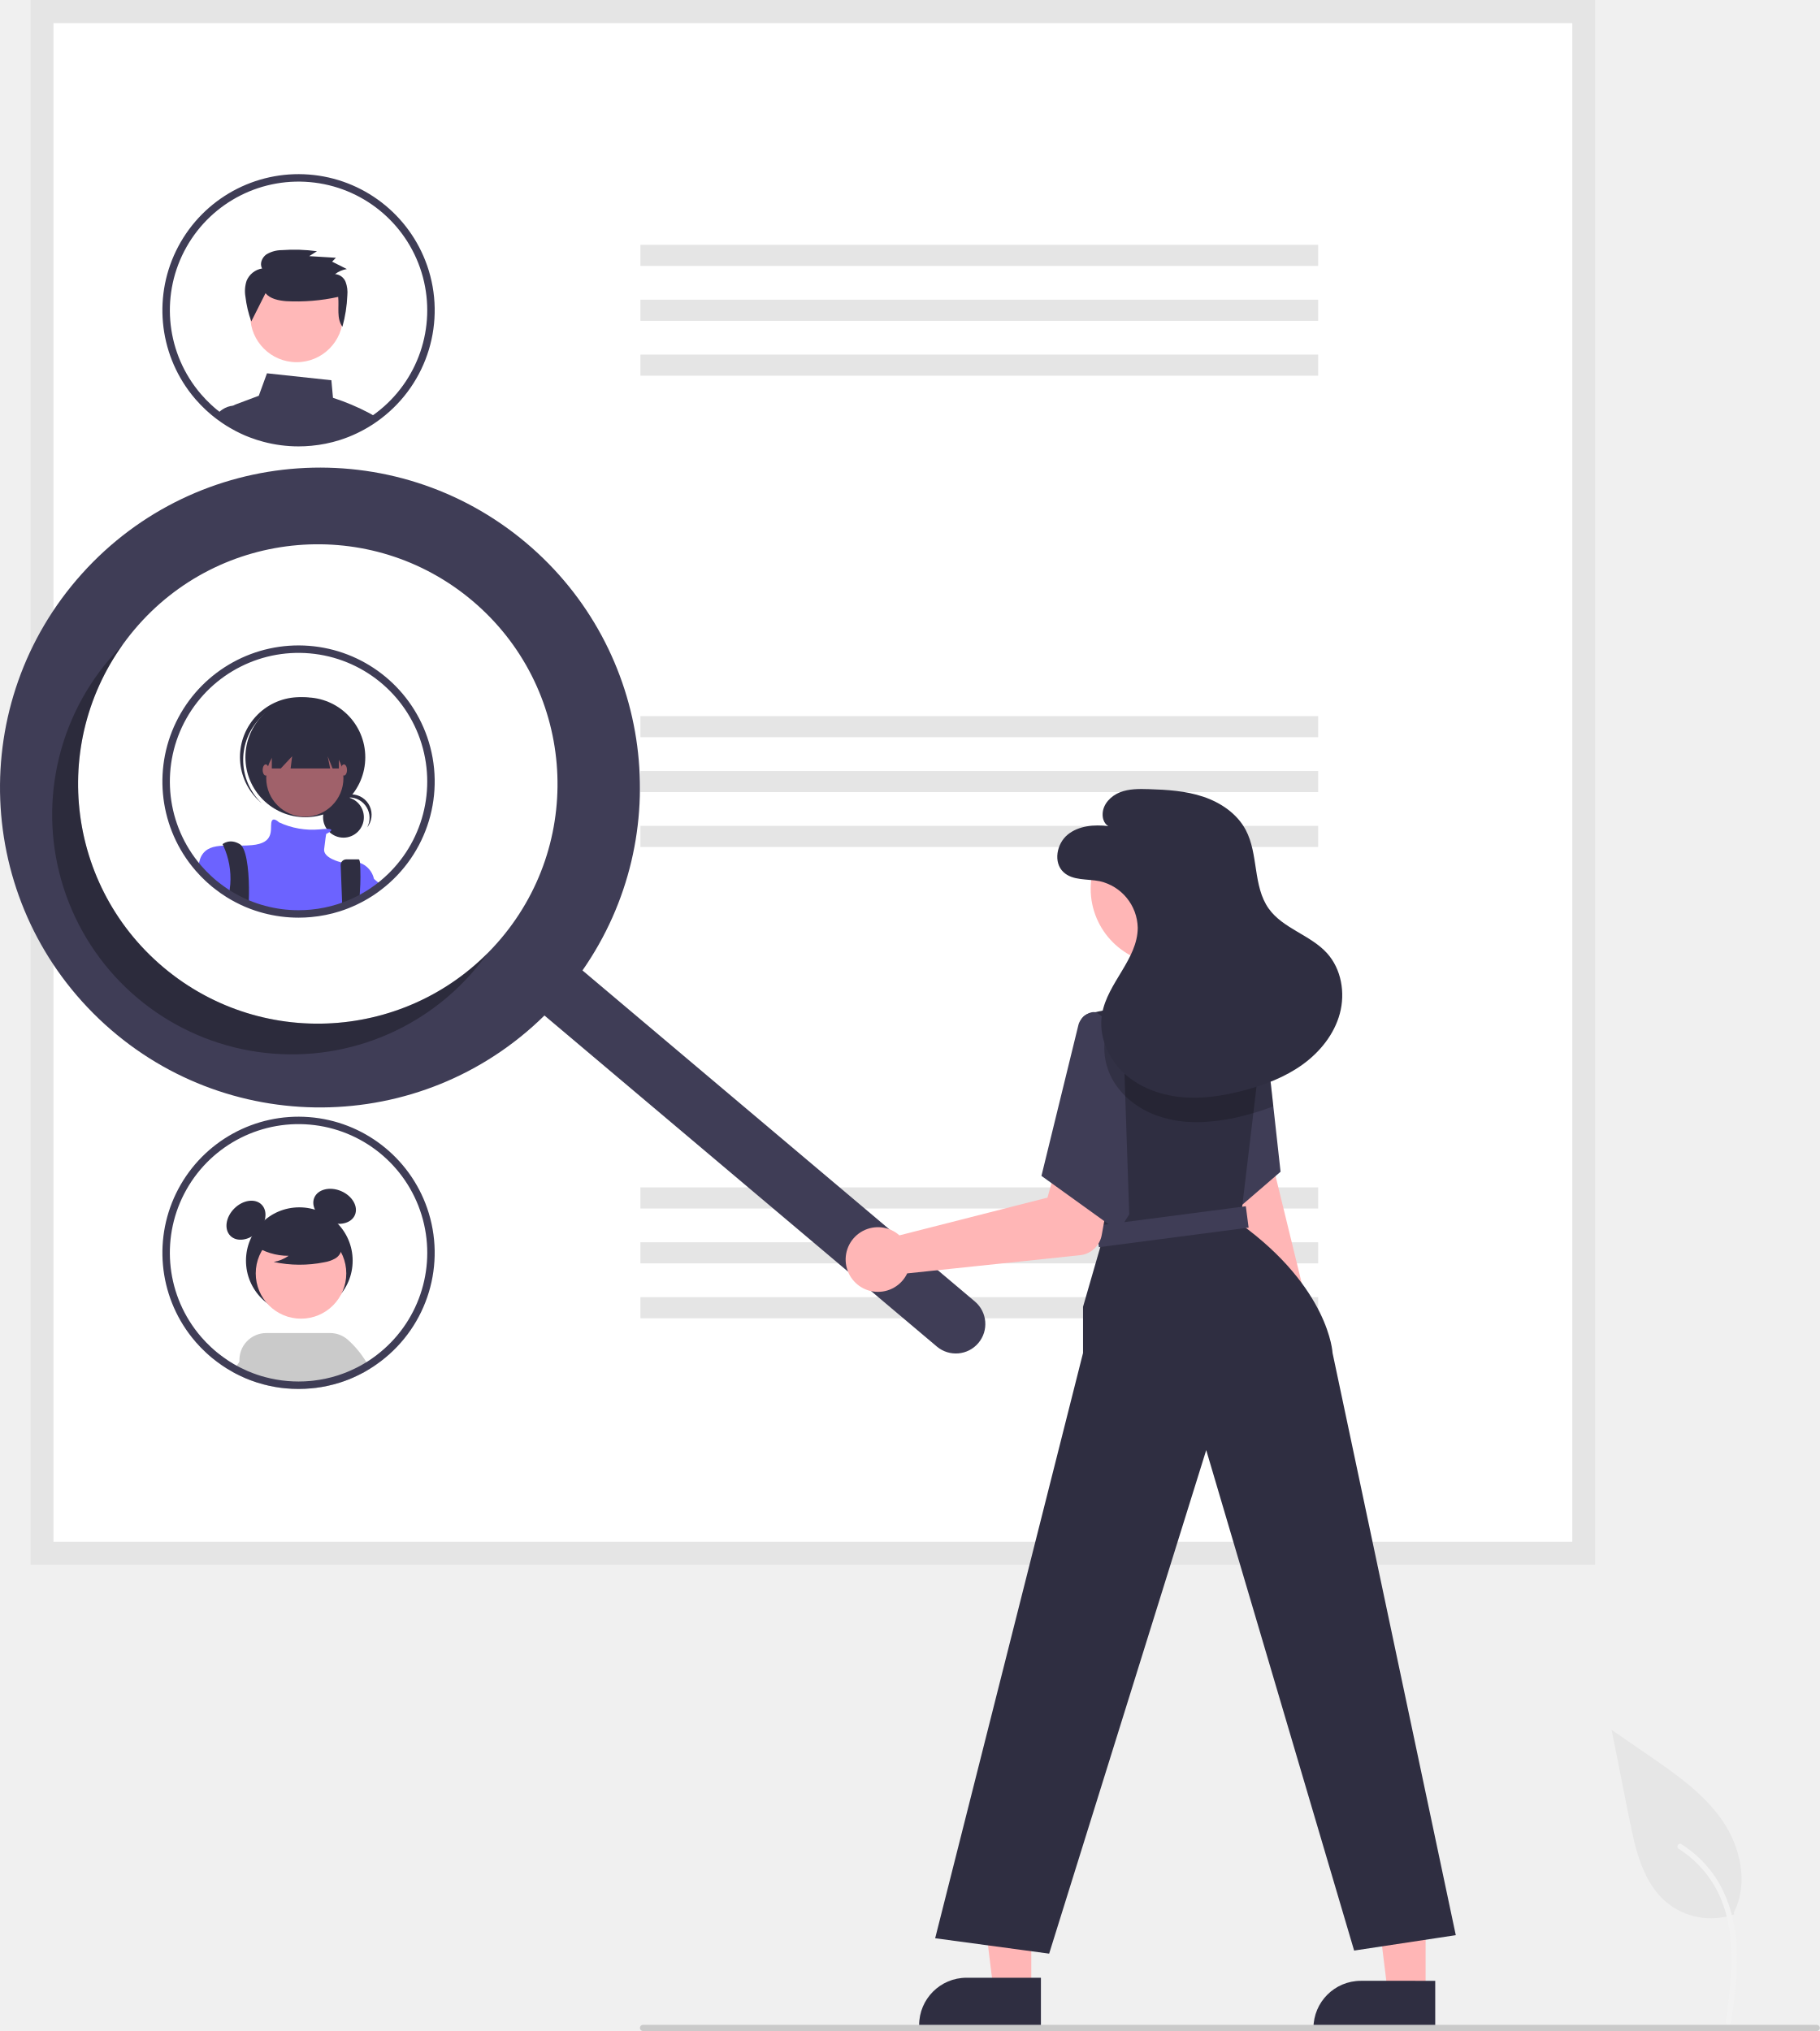
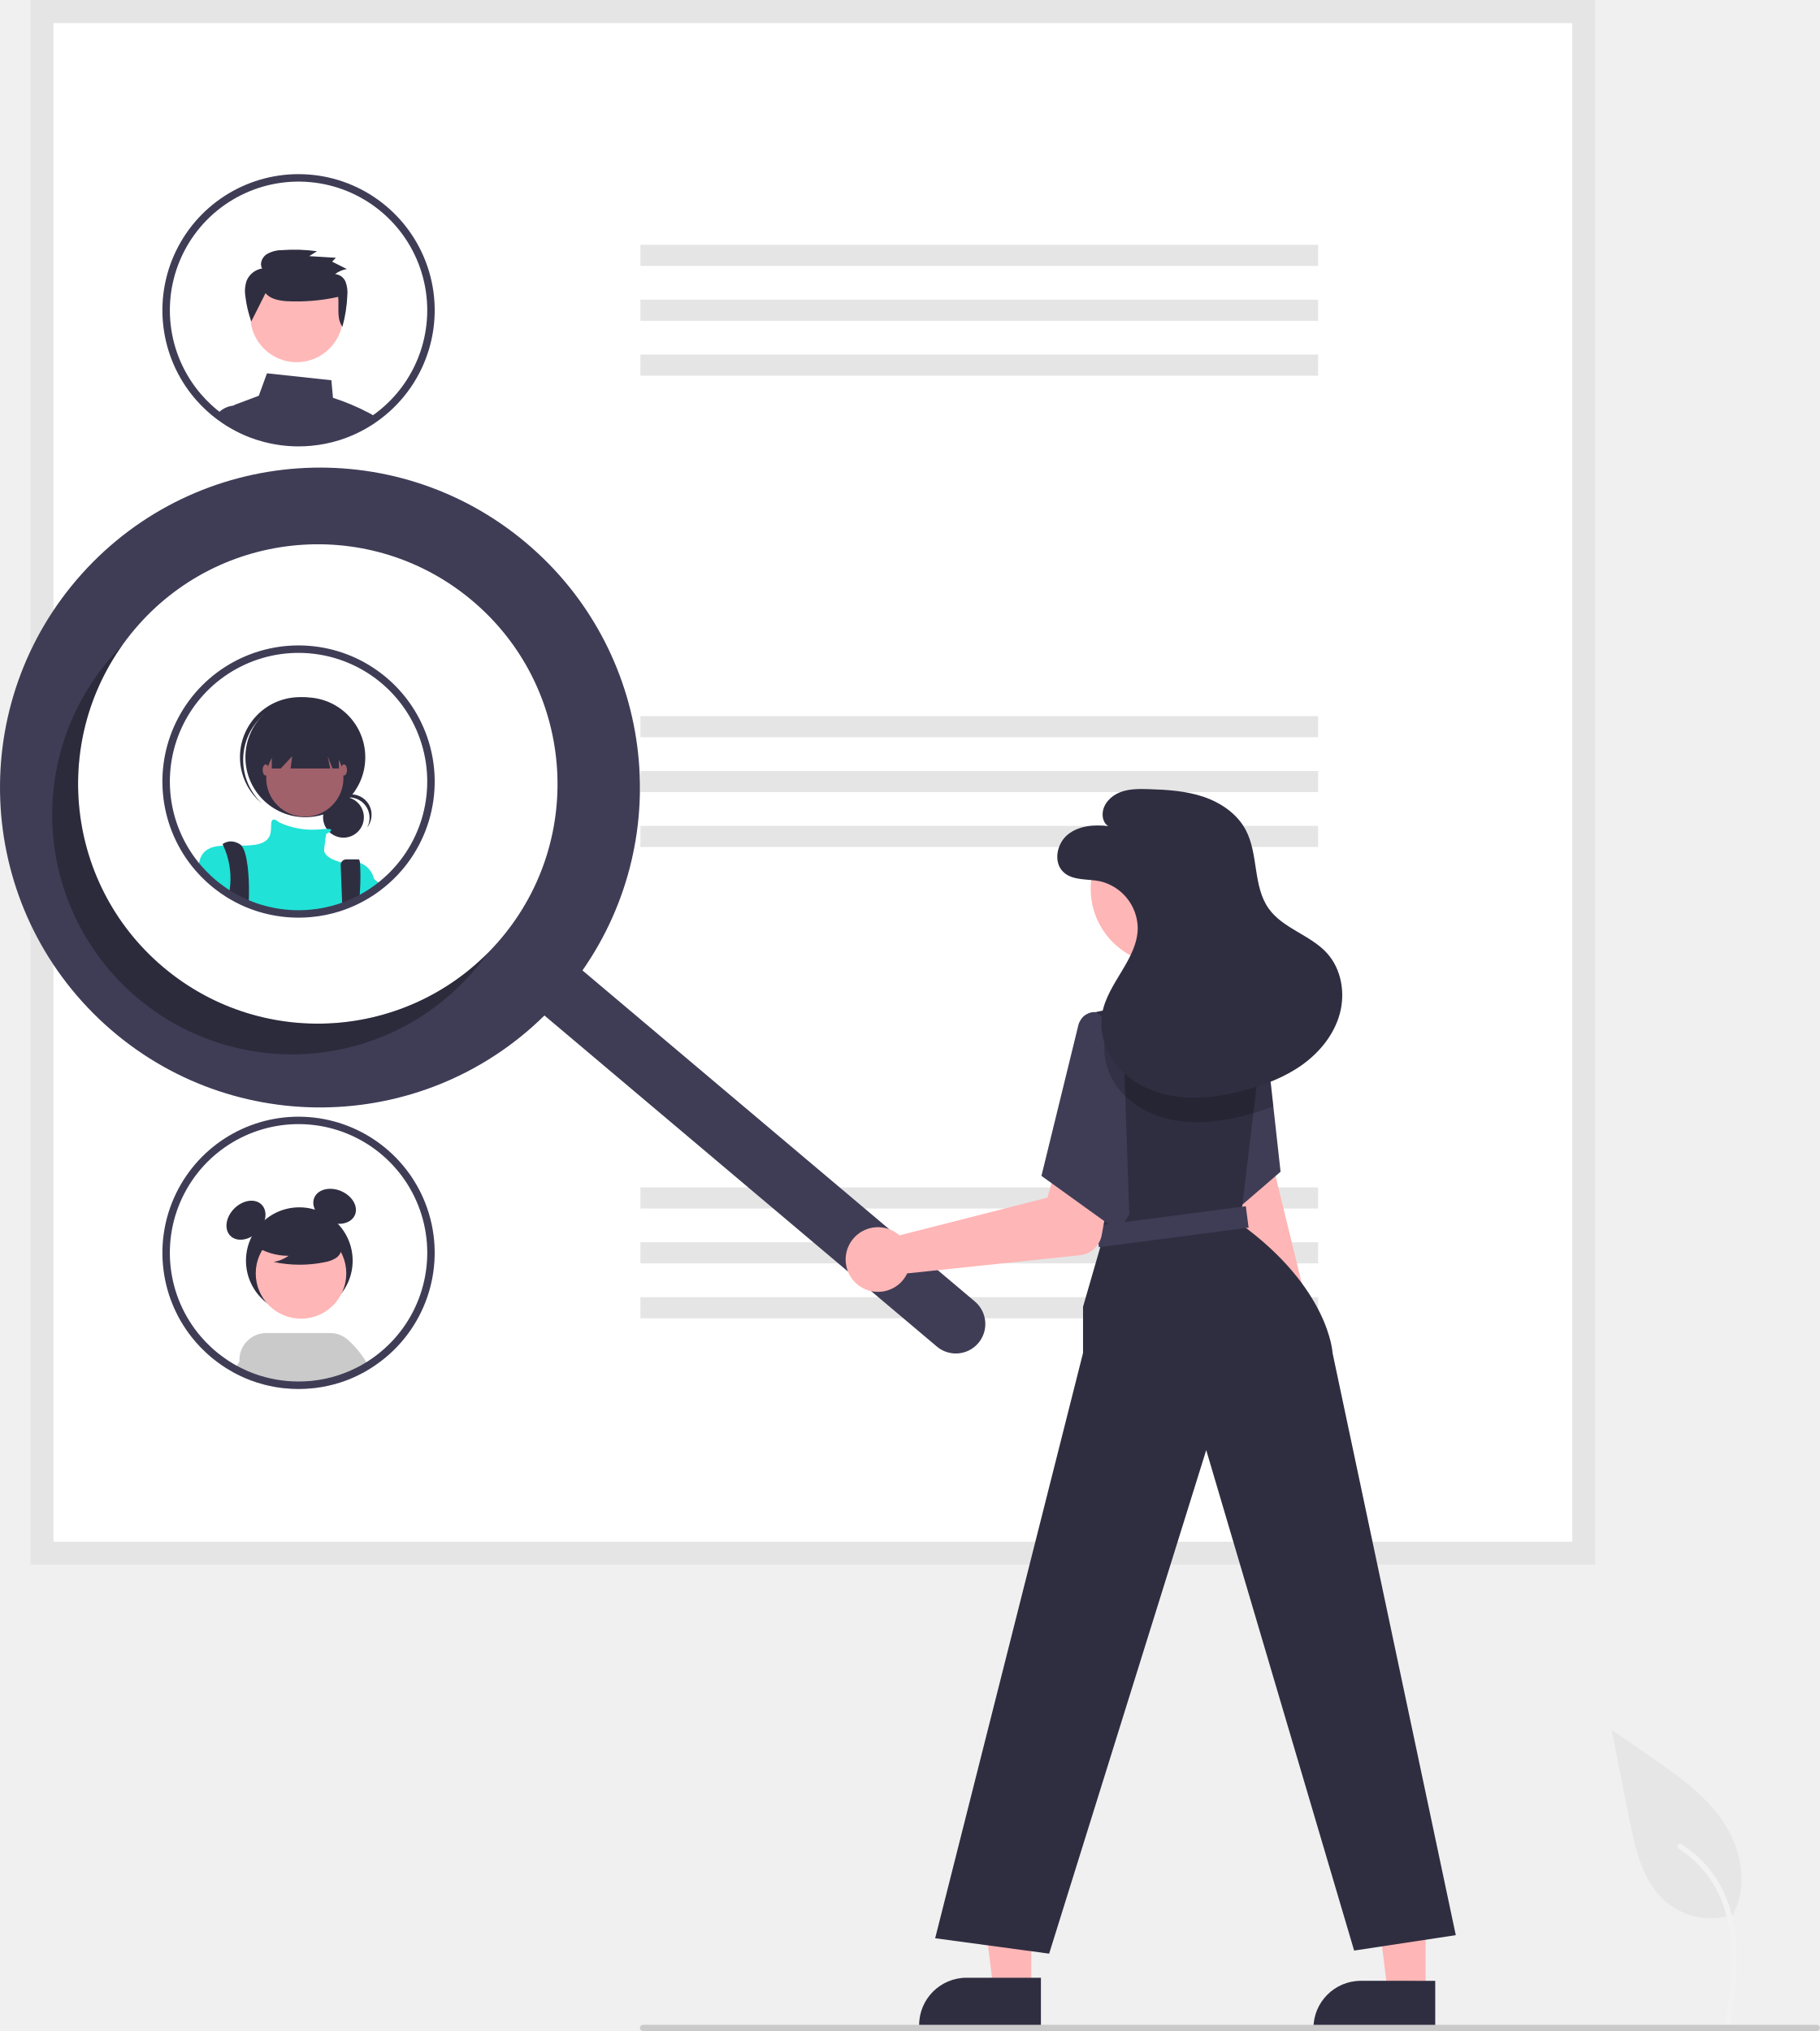
<svg xmlns="http://www.w3.org/2000/svg" data-name="Layer 1" width="590.724" height="659.362" viewBox="0 0 590.724 659.362">
  <path id="e846ef3a-3b5e-448c-8d47-a4173376229f-5454" data-name="Path 461" d="M867.573,741.807a22.728,22.728,0,0,1-21.947-3.866c-7.687-6.452-10.1-17.081-12.058-26.924l-5.8-29.112,12.143,8.362c8.733,6.013,17.662,12.219,23.709,20.929s8.686,20.6,3.828,30.024" transform="translate(-304.638 -120.319)" fill="#e6e6e6" />
  <path id="b0167a87-6d3c-4fe1-a02f-2e6974de103a-5455" data-name="Path 462" d="M866.535,777.053c1.229-8.953,2.493-18.02,1.631-27.069-.766-8.036-3.217-15.885-8.209-22.321a37.132,37.132,0,0,0-9.527-8.633c-.953-.6-1.829.909-.881,1.507a35.3,35.3,0,0,1,13.963,16.847c3.04,7.732,3.528,16.161,3,24.374-.317,4.967-.988,9.9-1.665,14.83a.9.9,0,0,0,.61,1.074.878.878,0,0,0,1.074-.61Z" transform="translate(-304.638 -120.319)" fill="#f2f2f2" />
  <path d="M822.523,628.353H314.489V120.319H822.523Z" transform="translate(-304.638 -120.319)" fill="#fff" />
  <path d="M822.523,628.353H314.489V120.319H822.523ZM321.995,620.847H815.017V127.825H321.995Z" transform="translate(-304.638 -120.319)" fill="#e5e5e5" />
  <rect x="207.885" y="79.482" width="220" height="6.853" fill="#e5e5e5" />
  <rect x="207.885" y="97.3" width="220" height="6.853" fill="#e5e5e5" />
  <rect x="207.885" y="115.118" width="220" height="6.853" fill="#e5e5e5" />
  <rect x="207.885" y="232.483" width="220" height="6.853" fill="#e5e5e5" />
  <rect x="207.885" y="250.301" width="220" height="6.853" fill="#e5e5e5" />
  <rect x="207.885" y="268.119" width="220" height="6.853" fill="#e5e5e5" />
  <rect x="207.885" y="385.483" width="220" height="6.853" fill="#e5e5e5" />
  <rect x="207.885" y="403.301" width="220" height="6.853" fill="#e5e5e5" />
  <rect x="207.885" y="421.119" width="220" height="6.853" fill="#e5e5e5" />
  <path d="M424.452,254.403a73.485,73.485,0,0,0-11.725-4.934l-.516-5.704-20.911-2.253-2.658,7.29-7.504,2.816a3.653,3.653,0,0,0-.762.397h-.008a3.718,3.718,0,0,0-1.587,2.475,3.801,3.801,0,0,0,.056,1.491l.397,1.626c.571.341,1.158.666,1.745.976l.373.19c.857.444,1.729.865,2.626,1.253.182.079.381.159.563.238.016.008.024.008.04.016.421.175.841.341,1.269.5a41.691,41.691,0,0,0,4.3,1.38,44.214,44.214,0,0,0,11.4,1.491c1.404,0,2.792-.063,4.165-.198a44.039,44.039,0,0,0,9.234-1.864c.008,0,.016-.008.024-.008a43.341,43.341,0,0,0,5.545-2.197c.008-.008.024-.008.032-.016.404-.19.793-.397,1.19-.595l.19-.095c.317-.167.635-.333.952-.508.793-.436,1.571-.896,2.34-1.388.214-.127.421-.262.635-.405.301-.198.603-.405.896-.619C426.015,255.284,425.245,254.832,424.452,254.403Z" transform="translate(-304.638 -120.319)" fill="#3f3d56" />
  <path d="M385.208,257.917l-1.309-5.91h-3.419a.818.818,0,0,0-.103.008h-.008a7.409,7.409,0,0,0-3.443,1.19,7.625,7.625,0,0,0-1.84,1.65c1.015.769,2.07,1.483,3.157,2.166l.048.024c.309.19.627.381.944.563.571.341,1.158.666,1.745.976l.373.19c.857.444,1.729.865,2.626,1.253.182.079.381.159.563.238.016.008.024.008.04.016.421.175.841.341,1.269.5Z" transform="translate(-304.638 -120.319)" fill="#3f3d56" />
  <circle cx="96.297" cy="102.527" r="15.06" fill="#ffb8b8" />
  <path d="M390.824,215.511c1.559,1.845,4.197,2.366,6.631,2.579a62.454,62.454,0,0,0,16.96-1.385c.345,3.341-.595,6.944,1.373,9.693a44.998,44.998,0,0,0,1.599-10.201,9.764,9.764,0,0,0-.565-4.369,4.018,4.018,0,0,0-3.423-2.524,8.579,8.579,0,0,1,3.827-1.636l-4.782-2.403,1.228-1.261-8.657-.53,2.507-1.593a54.373,54.373,0,0,0-11.391-.36,9.778,9.778,0,0,0-5.038,1.4c-1.429,1.022-2.255,3.054-1.368,4.555a6.613,6.613,0,0,0-5.04,3.999,10.676,10.676,0,0,0-.383,5.132,36.375,36.375,0,0,0,1.907,8.069Z" transform="translate(-304.638 -120.319)" fill="#2f2e41" />
  <path d="M443.284,206.521a44.193,44.193,0,1,0-76.369,41.98c.397.5.809 1,1.23,1.483.032.032.055.063.087.095a42.863,42.863,0,0,0,3.292,3.395c.302.278.619.563.936.833.603.539,1.222,1.055,1.864,1.547.254.198.5.397.762.587,1.015.769,2.07,1.483,3.157,2.166l.048.024c.309.19.627.381.944.563.571.341,1.158.666,1.745.976l.373.19c.857.444,1.729.865,2.626,1.253.182.079.381.159.563.238.016.008.024.008.04.016.421.175.841.341,1.269.5a41.693,41.693,0,0,0,4.3,1.38,44.214,44.214,0,0,0,11.4,1.491c1.404,0,2.792-.063,4.165-.198a44.039,44.039,0,0,0,9.234-1.864c.008,0,.016-.008.024-.008a43.34,43.34,0,0,0,5.545-2.197c.008-.008.024-.008.032-.016.404-.19.793-.397,1.19-.595l.19-.095c.317-.167.635-.333.952-.508.793-.436,1.571-.896,2.34-1.388.214-.127.421-.262.635-.405.301-.198.603-.405.896-.619.389-.27.777-.547,1.158-.833.119-.087.246-.174.365-.27a44.177,44.177,0,0,0,15.009-49.723ZM426.816,254.316c-.262.206-.531.405-.801.587-.262.198-.523.389-.793.563-.23.167-.46.325-.698.476l-.071.048c-.175.119-.349.23-.524.341q-.988.619-1.999,1.19l-.214.119c-.301.167-.603.325-.904.484-.04.024-.088.04-.127.063l-.048.024c-.381.198-.77.389-1.158.571a38.911,38.911,0,0,1-4.625,1.872c-.206.071-.413.143-.619.206a41.61,41.61,0,0,1-8.742,1.777c-1.301.119-2.618.182-3.943.182a41.211,41.211,0,0,1-10.781-1.412,39.172,39.172,0,0,1-5.291-1.793c-.088-.04-.183-.071-.27-.111-.095-.04-.182-.071-.27-.111-.095-.04-.182-.079-.278-.127-.746-.325-1.484-.682-2.205-1.055l-.349-.182c-.881-.46-1.745-.952-2.586-1.476-.246-.151-.5-.309-.738-.476-.063-.04-.119-.079-.182-.119-.563-.373-1.126-.762-1.674-1.166-.373-.278-.746-.555-1.111-.841-.611-.46-1.198-.952-1.769-1.46-.301-.254-.595-.531-.88-.793a40.306,40.306,0,0,1-3.189-3.3c-.333-.381-.658-.762-.968-1.158a3.022,3.022,0,0,1-.198-.246,41.773,41.773,0,1,1,58.005,7.322Z" transform="translate(-304.638 -120.319)" fill="#3f3d56" />
  <path d="M443.285,359.521a44.193,44.193,0,1,0-76.369,41.98c.397.5.809 1,1.229,1.483.032.032.055.063.087.095a42.945,42.945,0,0,0,3.292,3.395c.301.278.619.563.936.833.603.539,1.222,1.055,1.864,1.547a43.451,43.451,0,0,0,3.919,2.753l.048.024c.88.547,1.777,1.055,2.689,1.539l.373.19c.857.444,1.729.865,2.626,1.253.182.079.381.159.563.238.016.008.024.008.04.016a42.929,42.929,0,0,0,5.569,1.88,44.211,44.211,0,0,0,11.399,1.491c1.404,0,2.792-.063,4.165-.198a44.034,44.034,0,0,0,9.234-1.864c.008,0,.016-.008.024-.008a43.317,43.317,0,0,0,5.545-2.197c.008-.008.024-.008.032-.016.404-.19.793-.397,1.19-.595l.191-.095c.317-.167.634-.333.952-.508.793-.436,1.571-.896,2.34-1.388.214-.127.42-.262.634-.405.698-.46,1.388-.952,2.054-1.452.119-.087.246-.174.365-.27a44.179,44.179,0,0,0,15.009-49.723Z" transform="translate(-304.638 -120.319)" fill="#fff" />
  <circle id="f2095780-2301-4cc1-9693-3d089d317ca1" data-name="Ellipse 188" cx="111.495" cy="265.321" r="6.623" fill="#2f2e41" />
  <path id="fe36a822-bf42-420c-ba8a-fcca90365ca6-5456" data-name="Path 969" d="M417.979,379.199a6.624,6.624,0,0,1,5.831,9.767,6.622,6.622,0,1,0-11.001-7.276,6.607,6.607,0,0,1,5.171-2.491Z" transform="translate(-304.638 -120.319)" fill="#2f2e41" />
  <circle id="e26e4994-e49f-47aa-919e-dc7dee2cb7c3" data-name="Ellipse 189" cx="99.119" cy="245.851" r="19.456" fill="#2f2e41" />
  <path id="ac420ffb-80fa-461b-bc18-228b12874f63-5457" data-name="Path 970" d="M388.487,354.099a19.453,19.453,0,0,1,26.964-2.04c-.159-.151-.317-.304-.482-.451a19.456,19.456,0,0,0-25.964,28.983q.055.05.111.099c.165.147.335.286.504.426a19.453,19.453,0,0,1-1.132-27.017Z" transform="translate(-304.638 -120.319)" fill="#2f2e41" />
  <circle id="a12696bc-31d6-40e2-aafc-0c11595f0891" data-name="Ellipse 190" cx="98.954" cy="252.611" r="12.531" fill="#a0616a" />
-   <path d="M426.015,405.579v4.204c-.77.492-1.547.952-2.34,1.388-.317.174-.634.341-.952.508l-.191.095c-.397.198-.786.405-1.19.595-.008.008-.024.008-.032.016a43.317,43.317,0,0,1-5.545,2.197c-.008,0-.015.008-.024.008a44.034,44.034,0,0,1-9.234,1.864c-1.372.135-2.761.198-4.165.198a44.211,44.211,0,0,1-11.399-1.491,42.929,42.929,0,0,1-5.569-1.88c-.016-.008-.024-.008-.04-.016-.182-.079-.381-.159-.563-.238-.896-.389-1.769-.809-2.626-1.253l-.373-.19c-.913-.484-1.809-.992-2.689-1.539l-.048-.024a43.451,43.451,0,0,1-3.919-2.753c-.643-.492-1.261-1.007-1.864-1.547-.317-.27-.634-.555-.936-.833a42.947,42.947,0,0,1-3.292-3.395,16.049,16.049,0,0,1,.603-2.435l.008-.008a3.562,3.562,0,0,1,.167-.397,3.164,3.164,0,0,1,.151-.333c1.42-2.657,3.99-3.316,7.179-3.459,1.801-.079,3.792.008,5.894-.016,1.111-.008,2.261-.048,3.411-.151,7.258-.658,5.942-4.942,6.267-7.251.325-2.237,2.34-.301,2.475-.174l.008.008a25.6,25.6,0,0,0,13.169,2.308c.777-.095,1.555-.151,2.332-.174,2.047-.024,1.602.563.897,1.047a8.872,8.872,0,0,1-1.071.603s-.325,1.983-.658,4.95c-.317,2.84,5.125,4.173,5.577,4.276a.048.048,0,0,0,.032.008,10.926,10.926,0,0,1,6.037.159h.008A7.154,7.154,0,0,1,426.015,405.579Z" transform="translate(-304.638 -120.319)" fill="#6c63ff" />
+   <path d="M426.015,405.579v4.204c-.77.492-1.547.952-2.34,1.388-.317.174-.634.341-.952.508l-.191.095c-.397.198-.786.405-1.19.595-.008.008-.024.008-.032.016a43.317,43.317,0,0,1-5.545,2.197c-.008,0-.015.008-.024.008a44.034,44.034,0,0,1-9.234,1.864c-1.372.135-2.761.198-4.165.198a44.211,44.211,0,0,1-11.399-1.491,42.929,42.929,0,0,1-5.569-1.88c-.016-.008-.024-.008-.04-.016-.182-.079-.381-.159-.563-.238-.896-.389-1.769-.809-2.626-1.253l-.373-.19c-.913-.484-1.809-.992-2.689-1.539l-.048-.024a43.451,43.451,0,0,1-3.919-2.753c-.643-.492-1.261-1.007-1.864-1.547-.317-.27-.634-.555-.936-.833a42.947,42.947,0,0,1-3.292-3.395,16.049,16.049,0,0,1,.603-2.435l.008-.008a3.562,3.562,0,0,1,.167-.397,3.164,3.164,0,0,1,.151-.333c1.42-2.657,3.99-3.316,7.179-3.459,1.801-.079,3.792.008,5.894-.016,1.111-.008,2.261-.048,3.411-.151,7.258-.658,5.942-4.942,6.267-7.251.325-2.237,2.34-.301,2.475-.174l.008.008a25.6,25.6,0,0,0,13.169,2.308c.777-.095,1.555-.151,2.332-.174,2.047-.024,1.602.563.897,1.047a8.872,8.872,0,0,1-1.071.603s-.325,1.983-.658,4.95c-.317,2.84,5.125,4.173,5.577,4.276a.048.048,0,0,0,.032.008,10.926,10.926,0,0,1,6.037.159h.008A7.154,7.154,0,0,1,426.015,405.579Z" transform="translate(-304.638 -120.319)" fill="#20E2D7" />
  <path d="M385.454,410.68c0,.587-.015,1.15-.04,1.682-.008.317-.024.627-.04.92-.016-.008-.024-.008-.04-.016-.182-.079-.381-.159-.563-.238-.896-.389-1.769-.809-2.626-1.253l-.373-.19c-.913-.484-1.809-.992-2.689-1.539.024-.278.064-.555.103-.833.087-.611.159-1.23.206-1.84a25.531,25.531,0,0,0-2.261-12.502v-.008c-.159-.317-.254-.492-.254-.492s2.308-1.983,5.6,0a1.981,1.981,0,0,1,.548.476C385.01,397.186,385.549,405.055,385.454,410.68Z" transform="translate(-304.638 -120.319)" fill="#2f2e41" />
  <path d="M421.477,409.601c-.032.888-.079,1.817-.135,2.761v.008c-.008.008-.024.008-.032.016a43.317,43.317,0,0,1-5.545,2.197c-.008,0-.015.008-.024.008l-.087-2.229-.008-.294-.42-10.852a1.821,1.821,0,0,1,1.817-1.904h4.022c.198,0,.341.405.437,1.134v.008A68.744,68.744,0,0,1,421.477,409.601Z" transform="translate(-304.638 -120.319)" fill="#2f2e41" />
  <path id="e6a5f050-bb79-4898-9f1b-a16710d0980e-5458" data-name="Path 975" d="M392.874,357.267v12.534h2.902l3.693-3.957-.494,3.957h12.827l-.793-3.957,1.587,3.957h2.045V357.267Z" transform="translate(-304.638 -120.319)" fill="#2f2e41" />
  <ellipse id="bcc9b546-fa99-40e5-8b80-3cc98cb6450e" data-name="Ellipse 191" cx="86.258" cy="249.974" rx="0.989" ry="1.813" fill="#a0616a" />
  <ellipse id="aac24dc1-8688-403d-884a-09279027a7ab" data-name="Ellipse 192" cx="111.65" cy="249.974" rx="0.989" ry="1.813" fill="#a0616a" />
-   <path d="M428.704,407.927c-.666.5-1.356.992-2.054,1.452-.214.143-.42.278-.634.405-.77.492-1.547.952-2.34,1.388-.317.174-.634.341-.952.508v-8.742s1.269,1.015,3.292,2.705c.254.214.516.436.793.674C427.395,406.809,428.03,407.348,428.704,407.927Z" transform="translate(-304.638 -120.319)" fill="#6c63ff" />
+   <path d="M428.704,407.927c-.666.5-1.356.992-2.054,1.452-.214.143-.42.278-.634.405-.77.492-1.547.952-2.34,1.388-.317.174-.634.341-.952.508v-8.742s1.269,1.015,3.292,2.705c.254.214.516.436.793.674C427.395,406.809,428.03,407.348,428.704,407.927Z" transform="translate(-304.638 -120.319)" fill="#20E2D7" />
  <path d="M443.285,359.521a44.193,44.193,0,1,0-76.369,41.98c.397.5.809 1,1.229,1.483.032.032.055.063.087.095a42.945,42.945,0,0,0,3.292,3.395c.301.278.619.563.936.833.603.539,1.222,1.055,1.864,1.547a43.451,43.451,0,0,0,3.919,2.753l.048.024c.88.547,1.777,1.055,2.689,1.539l.373.19c.857.444,1.729.865,2.626,1.253.182.079.381.159.563.238.016.008.024.008.04.016a42.929,42.929,0,0,0,5.569,1.88,44.211,44.211,0,0,0,11.399,1.491c1.404,0,2.792-.063,4.165-.198a44.034,44.034,0,0,0,9.234-1.864c.008,0,.016-.008.024-.008a43.317,43.317,0,0,0,5.545-2.197c.008-.008.024-.008.032-.016.404-.19.793-.397,1.19-.595l.191-.095c.317-.167.634-.333.952-.508.793-.436,1.571-.896,2.34-1.388.214-.127.42-.262.634-.405.698-.46,1.388-.952,2.054-1.452.119-.087.246-.174.365-.27a44.179,44.179,0,0,0,15.009-49.723Zm-16.469,47.795c-.262.206-.531.405-.801.587-.262.198-.524.389-.793.563-.23.167-.46.325-.698.476-.198.135-.397.262-.595.389q-.987.619-1.999,1.19l-.215.119c-.301.167-.603.325-.904.484-.04.024-.088.04-.127.063l-.048.024c-.381.198-.769.389-1.158.571a38.893,38.893,0,0,1-4.625,1.872c-.206.071-.413.143-.619.206a41.612,41.612,0,0,1-8.742,1.777c-1.301.119-2.618.182-3.943.182a41.213,41.213,0,0,1-10.781-1.412,39.181,39.181,0,0,1-5.291-1.793c-.182-.071-.365-.151-.54-.222-.095-.04-.182-.079-.278-.127-.746-.325-1.483-.682-2.205-1.055l-.349-.182c-.88-.46-1.745-.952-2.586-1.475-.309-.19-.619-.389-.92-.595-.952-.627-1.88-1.301-2.785-2.007-.611-.46-1.198-.952-1.769-1.46-.301-.254-.595-.531-.88-.793a40.363,40.363,0,0,1-3.189-3.3c-.333-.381-.658-.762-.968-1.158a3.015,3.015,0,0,1-.198-.246,41.773,41.773,0,1,1,58.005,7.322Z" transform="translate(-304.638 -120.319)" fill="#3f3d56" />
  <circle cx="97.161" cy="409.276" r="17.315" fill="#2f2e41" />
  <ellipse cx="384.485" cy="516.46" rx="7.165" ry="5.373" transform="translate(-557.2175 302.8206) rotate(-45)" fill="#2f2e41" />
  <ellipse cx="413.257" cy="511.947" rx="5.373" ry="7.165" transform="translate(-524.5119 570.5585) rotate(-66.86956)" fill="#2f2e41" />
  <path d="M422.51,563.181l-2.04-3.21a8.007,8.007,0,0,0-14.64,6.49l.58,2.08.66,2.36a45.21,45.21,0,0,0,7.88-1.72.034.034,0,0,0,.02-.01,42.148,42.148,0,0,0,5.55-2.2c.01-.01.02-.01.03-.02.4-.19.79-.39,1.19-.59a1.735,1.735,0,0,0,.19-.1c.32-.16.64-.33.95-.5q.48-.255.93-.54Z" transform="translate(-304.638 -120.319)" fill="#cacaca" />
  <circle cx="97.711" cy="413.41" r="14.695" fill="#ffb6b6" />
  <path d="M423.57,562.551a31.785,31.785,0,0,0-5.97-7.24,8.729,8.729,0,0,0-5.82-2.22h-20.7a8.724,8.724,0,0,0-8.71,9.28,8.937,8.937,0,0,0,.36,1.98,9.397,9.397,0,0,0,.55,1.36l1.02,2.04c.08.03.16.07.24.1.02.01.03.01.04.02.42.17.84.34,1.27.5a41.349,41.349,0,0,0,4.3,1.38,43.328,43.328,0,0,0,7.16,1.29c1.41.13,2.82.2,4.24.2,1.41,0,2.79-.07,4.17-.2.45-.04.9-.09,1.35-.14a45.21,45.21,0,0,0,7.88-1.72.034.034,0,0,0,.02-.01,42.148,42.148,0,0,0,5.55-2.2c.01-.01.02-.01.03-.02.4-.19.79-.39,1.19-.59a1.735,1.735,0,0,0,.19-.1c.32-.16.64-.33.95-.5q.48-.255.93-.54c.32-.17.62-.36.93-.55C424.36,563.921,423.97,563.221,423.57,562.551Z" transform="translate(-304.638 -120.319)" fill="#cacaca" />
  <path d="M394.83,555.771a8.001,8.001,0,0,0-10.62,3.82l-1.84,2.78-.88,1.33-1.34,2.02c.28.15.55.3.83.45l.37.19c.86.44,1.73.86,2.63,1.25.1.05.21.09.32.14.08.03.16.07.24.1.02.01.03.01.04.02.42.17.84.34,1.27.5a41.349,41.349,0,0,0,4.3,1.38,43.328,43.328,0,0,0,7.16,1.29l.7-2.37.68-2.26A8.013,8.013,0,0,0,394.83,555.771Z" transform="translate(-304.638 -120.319)" fill="#cacaca" />
  <path d="M386.908,524.486a19.986,19.986,0,0,0,11.422,3.53,12.248,12.248,0,0,1-4.854,1.997,40.3,40.3,0,0,0,16.461.092,10.654,10.654,0,0,0,3.446-1.184,4.361,4.361,0,0,0,2.127-2.845c.361-2.063-1.247-3.938-2.917-5.201a21.519,21.519,0,0,0-18.083-3.613A9.903,9.903,0,0,0,389.154,520.289a4.879,4.879,0,0,0-.451,5.794Z" transform="translate(-304.638 -120.319)" fill="#2f2e41" />
  <path d="M443.29,512.521a44.194,44.194,0,1,0-76.37,41.98c.39.5.81,1,1.23,1.48a.825.825,0,0,0,.08.1,42.154,42.154,0,0,0,3.3,3.39c.3.28.61.57.93.84.6.54,1.22,1.05,1.87,1.54.25.2.5.4.76.59,1.01.77,2.07,1.48,3.15,2.17a.075.075,0,0,1,.05.02c.31.19.63.38.95.56.3.18.61.36.91.53.28.15.55.3.83.45l.37.19c.86.44,1.73.86,2.63,1.25.1.05.21.09.32.14.08.03.16.07.24.1.02.01.03.01.04.02.42.17.84.34,1.27.5a41.349,41.349,0,0,0,4.3,1.38,43.328,43.328,0,0,0,7.16,1.29c1.41.13,2.82.2,4.24.2,1.41,0,2.79-.07,4.17-.2.45-.04.9-.09,1.35-.14a45.21,45.21,0,0,0,7.88-1.72.034.034,0,0,0,.02-.01,42.148,42.148,0,0,0,5.55-2.2c.01-.01.02-.01.03-.02.4-.19.79-.39,1.19-.59a1.735,1.735,0,0,0,.19-.1c.32-.16.64-.33.95-.5q.48-.255.93-.54c.32-.17.62-.36.93-.55q.24-.15.48-.3c.22-.13.42-.26.64-.41.3-.19.6-.4.89-.61.39-.27.78-.55,1.16-.84a4.34,4.34,0,0,0,.37-.27,44.221,44.221,0,0,0,15.01-49.72Zm-16.47,47.79c-.26.21-.53.41-.8.59-.271.2-.53.39-.8.57-.23.16-.46.32-.7.47a.438.438,0,0,1-.07.05c-.17.12-.35.23-.52.34-.12.07-.24.15-.36.22-.35.22-.7.43-1.06.63-.19.12-.39.23-.58.34-.07.04-.14.08-.21.12-.31.17-.61.32-.91.48-.04.03-.09.04-.12.07a.078.078,0,0,0-.05.02c-.38.2-.77.39-1.16.57a38.611,38.611,0,0,1-4.63,1.87c-.2.07-.41.15-.61.21a41.848,41.848,0,0,1-7.83,1.68c-.3.04-.61.07-.92.1-1.3.12-2.61.18-3.94.18-1.18,0-2.37-.05-3.54-.15a41.231,41.231,0,0,1-7.24-1.26,38.302,38.302,0,0,1-5.29-1.8c-.09-.04-.18-.07-.27-.11-.1-.04-.18-.07-.27-.11-.1-.04-.18-.08-.28-.13-.65-.28-1.3-.59-1.93-.91-.09-.05-.18-.09-.27-.14l-.35-.18c-.21-.11-.42-.22-.62-.33-.67-.36-1.33-.75-1.97-1.15-.24-.15-.5-.31-.74-.47l-.18-.12c-.56-.38-1.12-.76-1.67-1.17-.37-.28-.75-.55-1.11-.84-.61-.46-1.2-.95-1.77-1.46-.3-.25-.6-.53-.88-.79a39.675,39.675,0,0,1-3.19-3.3c-.33-.38-.66-.76-.97-1.16-.07-.08-.13-.16-.2-.25a41.778,41.778,0,1,1,58.01,7.32Z" transform="translate(-304.638 -120.319)" fill="#3f3d56" />
  <path d="M475.484,296.608a103.863,103.863,0,1,0,5.889,153.389l127.4,107.5A9.571,9.571,0,0,0,621.131,542.879l-.014-.012L493.717,435.367A103.869,103.869,0,0,0,475.484,296.608Zm-8.213,128.408a77.815,77.815,0,1,1-9.29-109.654l0,0A77.815,77.815,0,0,1,467.271,425.016Z" transform="translate(-304.638 -120.319)" fill="#3f3d56" />
  <path d="M357.617,434.306A77.819,77.819,0,0,1,344.413,329.697q-2.232,2.248-4.315,4.708A77.815,77.815,0,1,0,459.041,434.769q2.078-2.463,3.915-5.045A77.819,77.819,0,0,1,357.617,434.306Z" transform="translate(-304.638 -120.319)" opacity="0.3" style="isolation:isolate" />
  <path d="M732.323,561.516a10.743,10.743,0,0,0-3.069-16.184l-23.222-95.049-16.941,5.408,25.076,94.4a10.801,10.801,0,0,0,18.156,11.425Z" transform="translate(-304.638 -120.319)" fill="#ffb6b6" />
  <polygon points="415.682 380.399 403.302 391.079 385.982 406.01 378.332 366.87 377.532 362.8 376.902 359.57 394.452 329 409.082 329.839 410.082 329.899 410.102 330.12 410.332 332.17 413.332 359.149 413.402 359.8 415.682 380.399" fill="#3f3d56" />
  <polygon points="334.763 646.074 322.504 646.073 316.671 598.785 334.766 598.786 334.763 646.074" fill="#ffb6b6" />
  <path d="M642.528,778.277l-39.531-.001v-.5a15.387,15.387,0,0,1,15.386-15.386h.001l24.144.001Z" transform="translate(-304.638 -120.319)" fill="#2f2e41" />
  <polygon points="462.763 647.074 450.504 647.073 444.671 599.785 462.766 599.786 462.763 647.074" fill="#ffb6b6" />
  <path d="M770.528,779.277l-39.531-.001v-.5a15.387,15.387,0,0,1,15.386-15.386h.001l24.144.001Z" transform="translate(-304.638 -120.319)" fill="#2f2e41" />
  <path d="M777.2,748.569l-33,5-48.01-162.48-50.99,163.48-37-5,48-190v-15l6.5-22.5-.68-6.09-4.73-42.59-2.05-18.47-.133-1.193a4.056,4.056,0,0,1,3.193-4.417h0l15.4-3.24H698.87l14.85,4.09,1.02.28.46.13-.23,1.92-3.48,29.18-.19,1.6-3.36,28.13-.74,6.17c29,21,30,42,30,42Z" transform="translate(-304.638 -120.319)" fill="#2f2e41" />
  <circle cx="378.605" cy="288.537" r="24.561" fill="#ffb6b6" />
  <rect x="660.7" y="515.069" width="49" height="7" transform="matrix(0.99156, -0.12967, 0.12967, 0.99156, -366.097, -27.08894)" fill="#3f3d56" />
  <path d="M595.282,520.371a10.527,10.527,0,0,1,1.316,1.007l48.056-12.251,3.278-11.593,18.143,2.661-3.809,21.088a8,8,0,0,1-7.035,6.534l-56.111,5.909a10.497,10.497,0,1,1-3.839-13.355Z" transform="translate(-304.638 -120.319)" fill="#ffb6b6" />
  <path d="M669.2,455.569l-8.5-6.5c-2.298-.872-5.447,1.605-6,4l-12,49,25,18,3.5-5.5Z" transform="translate(-304.638 -120.319)" fill="#3f3d56" />
  <g opacity="0.2">
    <path d="M717.97,479.468a67.679,67.679,0,0,1-6.48,2.2c-.7.21-1.42.41-2.13.6a66.019,66.019,0,0,1-14.34,2.32,45.14,45.14,0,0,1-6.26-.17,35.243,35.243,0,0,1-6.59-1.3c-.07-.02-.15-.04-.22-.06a28.906,28.906,0,0,1-11.95-6.79,23.561,23.561,0,0,1-2.11-2.35,21.239,21.239,0,0,1-4.56-16.53,14.156,14.156,0,0,1,.34-1.57,25.108,25.108,0,0,1,1.49-4.1c.27-.62.57-1.23.89-1.83l11.3-3.82h21.52l14.85,4.09,1,.06.02.22.46.13-.23,1.92Z" transform="translate(-304.638 -120.319)" />
  </g>
  <path d="M664.423,388.522c-4.593-.563-9.634-.165-13.214,2.767s-4.736,9.028-1.346,12.178c3.001,2.789,7.693,2.133,11.713,2.926a15.854,15.854,0,0,1,12.384,15.157c-.06,10.174-9.824,17.879-11.578,27.901-1.197,6.84,1.688,14.038,6.675,18.87s11.843,7.443,18.751,8.15,13.893-.373,20.606-2.148c6.741-1.782,13.378-4.311,19.034-8.388s10.293-9.826,12.109-16.558.512-14.451-4.168-19.62c-5.359-5.919-14.274-7.954-18.91-14.456-5.196-7.288-3.274-17.666-7.479-25.567-2.808-5.275-8.125-8.873-13.792-10.769s-11.719-2.27-17.692-2.453c-3.14-.096-6.375-.129-9.3,1.016s-5.496,3.753-5.648,6.891S664.423,388.522,664.423,388.522Z" transform="translate(-304.638 -120.319)" fill="#2f2e41" />
  <path d="M894.362,779.681h-381a1,1,0,0,1,0-2h381a1,1,0,0,1,0,2Z" transform="translate(-304.638 -120.319)" fill="#cacaca" />
</svg>
